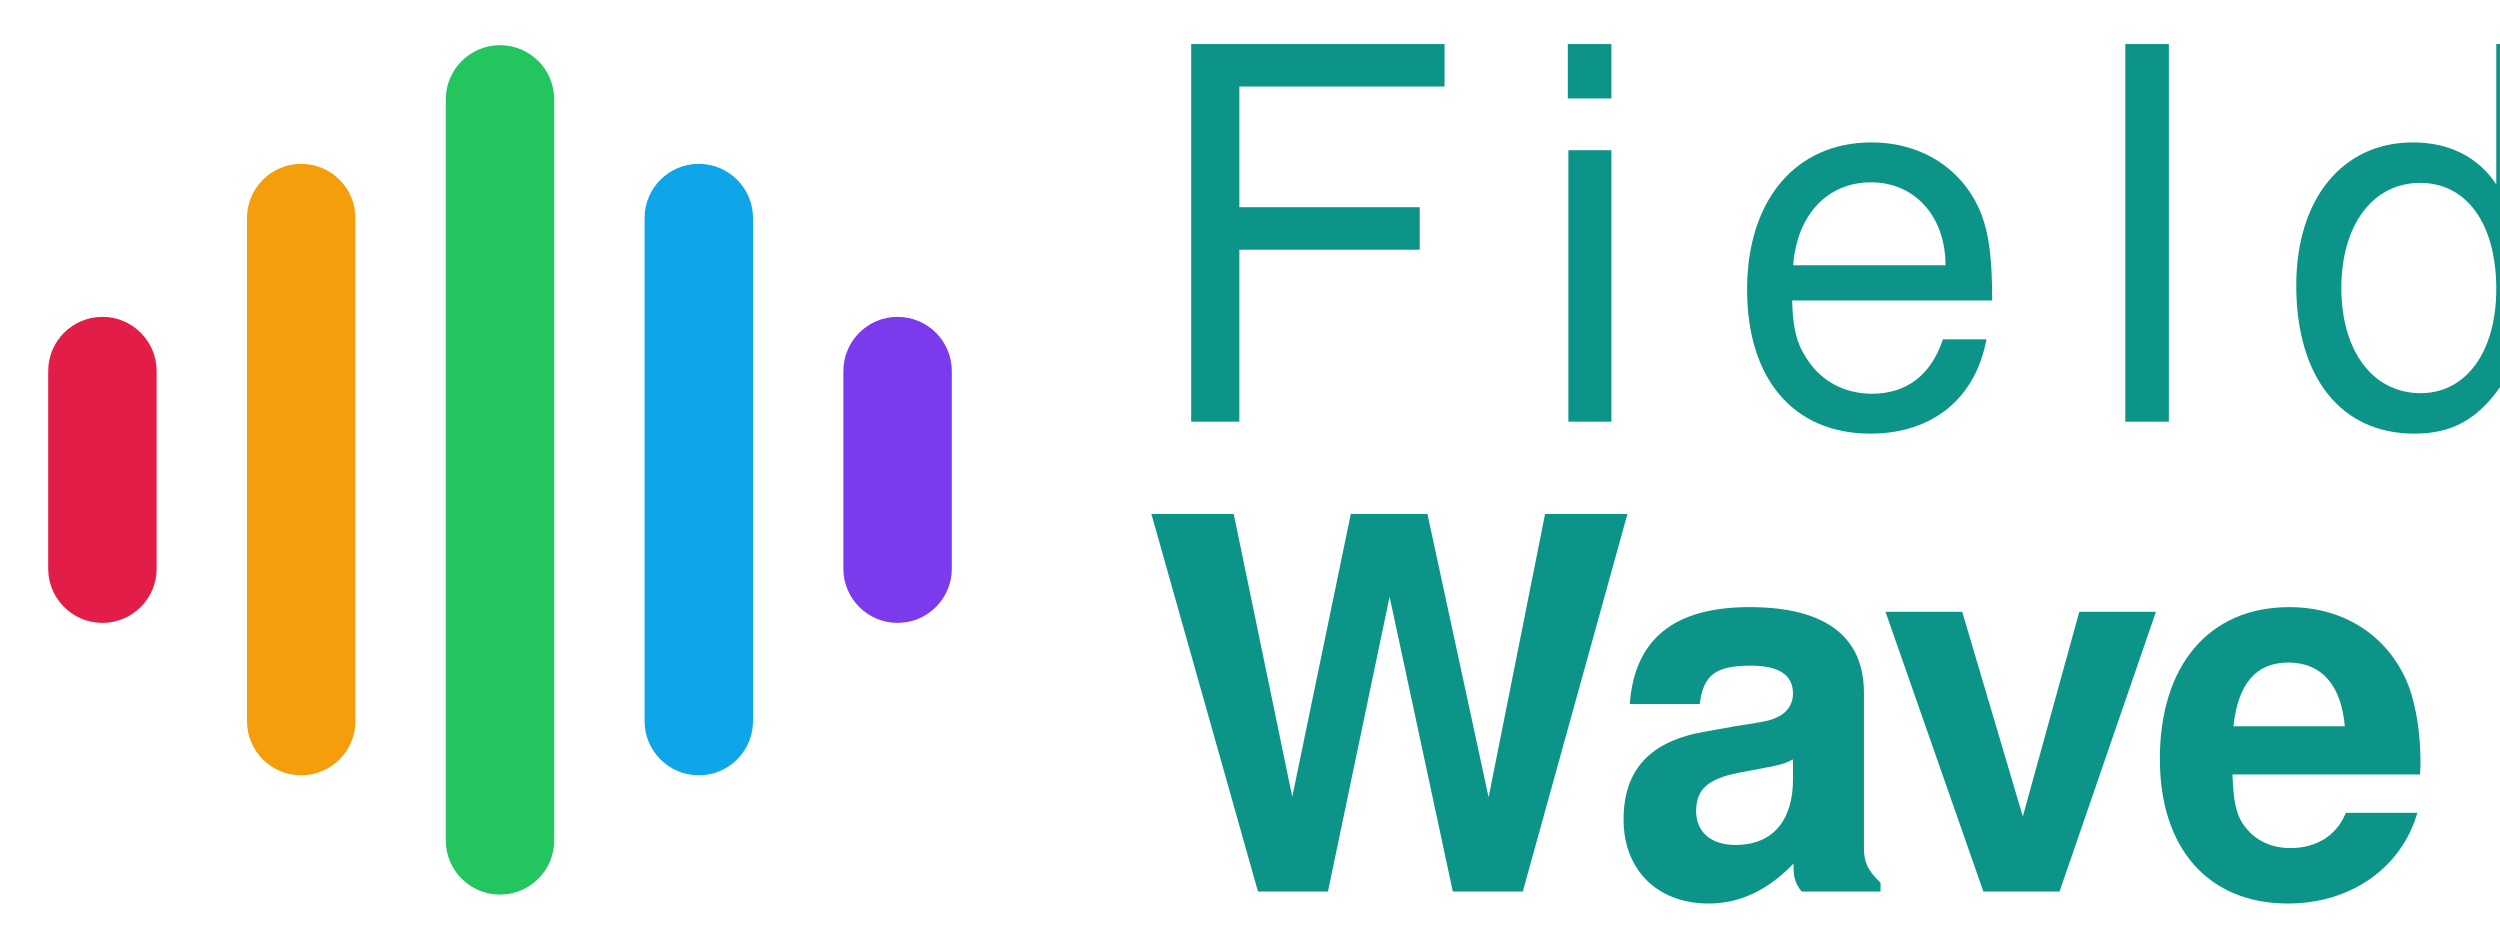
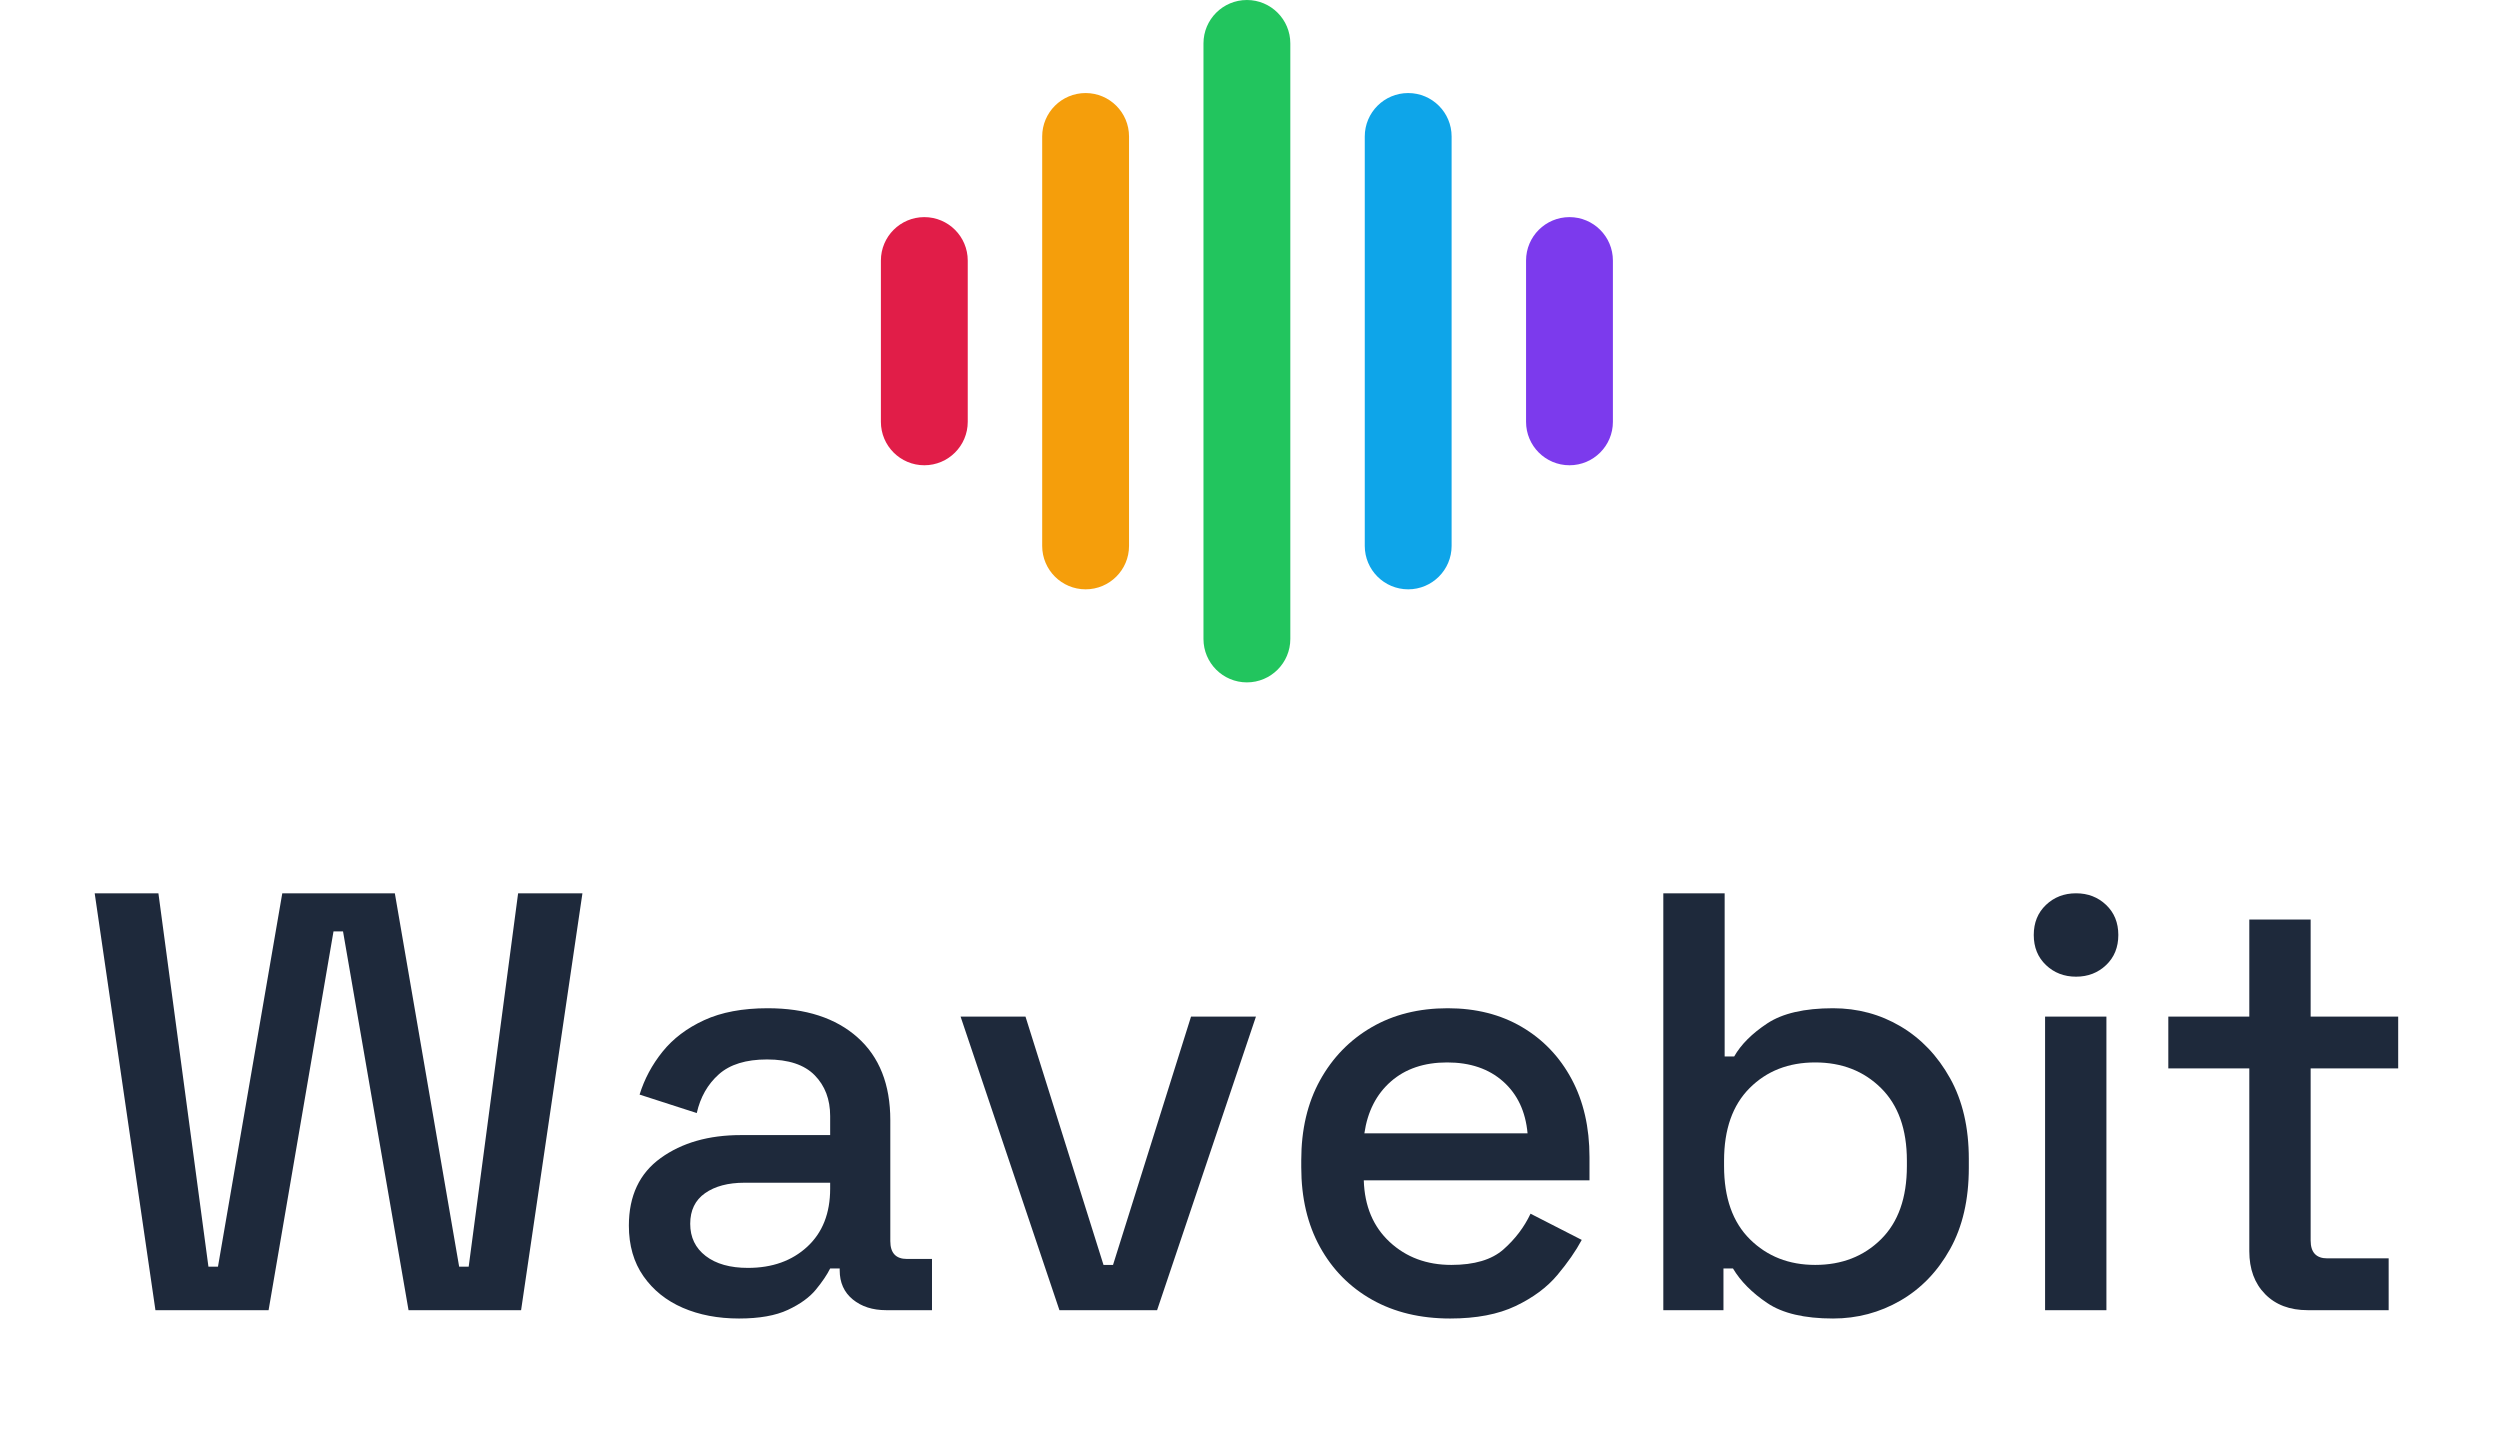
- <svg xmlns="http://www.w3.org/2000/svg" viewBox="0 0 415 156" width="415" height="156" role="img" aria-label="Wavebit">
-   <rect x="8" y="52.6" width="18" height="50.8" rx="9" fill="#e11d48" />
-   <rect x="41" y="27.2" width="18" height="101.5" rx="9" fill="#f59e0b" />
-   <rect x="74" y="7.5" width="18" height="141" rx="9" fill="#22c55e" />
-   <rect x="107" y="27.2" width="18" height="101.5" rx="9" fill="#0ea5e9" />
-   <rect x="140" y="52.6" width="18" height="50.8" rx="9" fill="#7c3aed" />
-   <text x="190" y="70" font-family="Helvetica Neue, Helvetica, Arial, sans-serif" font-size="86" letter-spacing="12.9" font-weight="300" fill="#0d9488">Field</text>
-   <text x="190" y="148" font-family="Helvetica Neue, Helvetica, Arial, sans-serif" font-size="86" letter-spacing="-1.5" font-weight="700" fill="#0d9488">Wave</text>
+ <svg xmlns="http://www.w3.org/2000/svg" viewBox="0 0 403 232" role="img" aria-label="Wavebit">
+   <rect x="142" y="35.0" width="14" height="40" rx="7" fill="#e11d48" />
+   <rect x="168" y="15.0" width="14" height="80" rx="7" fill="#f59e0b" />
+   <rect x="194" y="0.0" width="14" height="110" rx="7" fill="#22c55e" />
+   <rect x="220" y="15.0" width="14" height="80" rx="7" fill="#0ea5e9" />
+   <rect x="246" y="35.0" width="14" height="40" rx="7" fill="#7c3aed" />
+   <path transform="translate(12.00,211.20) scale(0.096,-0.096)" d="M136 0 34 700H141L225 73H241L349 700H538L646 73H662L745 700H853L750 0H561L451 636H435L326 0Z" fill="#1e293b" />
+   <path transform="translate(97.15,211.20) scale(0.096,-0.096)" d="M229 -14Q176 -14 134.5 4.0Q93 22 68.5 57.0Q44 92 44 142Q44 217 97.5 255.5Q151 294 232 294H382V326Q382 368 356.0 394.5Q330 421 276 421Q223 421 195.0 396.0Q167 371 158 331L62 362Q74 401 100.5 434.0Q127 467 170.5 487.0Q214 507 277 507Q373 507 428.0 458.0Q483 409 483 319V116Q483 86 511 86H553V0H476Q442 0 420.0 18.0Q398 36 398 67V70H382Q374 54 358.0 34.5Q342 15 311.0 0.5Q280 -14 229 -14ZM244 71Q305 71 343.5 106.5Q382 142 382 204V214H238Q197 214 172.0 196.5Q147 179 147 145Q147 111 173.0 91.0Q199 71 244 71Z" fill="#1e293b" />
+   <path transform="translate(152.54,211.20) scale(0.096,-0.096)" d="M190 0 24 493H133L264 76H280L411 493H520L354 0Z" fill="#1e293b" />
+   <path transform="translate(204.77,211.20) scale(0.096,-0.096)" d="M302 -14Q227 -14 171.0 17.5Q115 49 83.5 106.0Q52 163 52 240V252Q52 329 83.5 386.0Q115 443 170.0 475.0Q225 507 298 507Q369 507 422.5 475.5Q476 444 506.0 388.0Q536 332 536 257V218H157Q159 153 200.5 114.5Q242 76 304 76Q362 76 391.5 102.0Q421 128 437 162L523 118Q508 90 482.0 59.0Q456 28 412.0 7.0Q368 -14 302 -14ZM158 297H432Q427 352 391.0 384.0Q355 416 297 416Q239 416 202.5 384.0Q166 352 158 297Z" fill="#1e293b" />
+   <path transform="translate(260.83,211.20) scale(0.096,-0.096)" d="M361 -14Q289 -14 250.5 12.0Q212 38 193 70H177V0H76V700H179V426H195Q212 456 250.5 481.5Q289 507 361 507Q423 507 474.5 476.5Q526 446 557.5 389.5Q589 333 589 254V239Q589 159 557.5 102.5Q526 46 474.0 16.0Q422 -14 361 -14ZM331 76Q398 76 441.5 119.0Q485 162 485 242V251Q485 330 441.5 373.0Q398 416 331 416Q264 416 221.0 373.0Q178 330 178 251V242Q178 162 221.5 119.0Q265 76 331 76Z" fill="#1e293b" />
+   <path transform="translate(322.37,211.20) scale(0.096,-0.096)" d="M76 0V493H179V0ZM128 560Q98 560 77.5 579.5Q57 599 57 630Q57 661 77.5 680.5Q98 700 128 700Q158 700 178.5 680.5Q199 661 199 630Q199 599 178.5 579.5Q158 560 128 560Z" fill="#1e293b" />
+   <path transform="translate(346.94,211.20) scale(0.096,-0.096)" d="M261 0Q216 0 189.5 27.0Q163 54 163 99V406H27V493H163V656H266V493H413V406H266V117Q266 87 294 87H397V0Z" fill="#1e293b" />
</svg>
